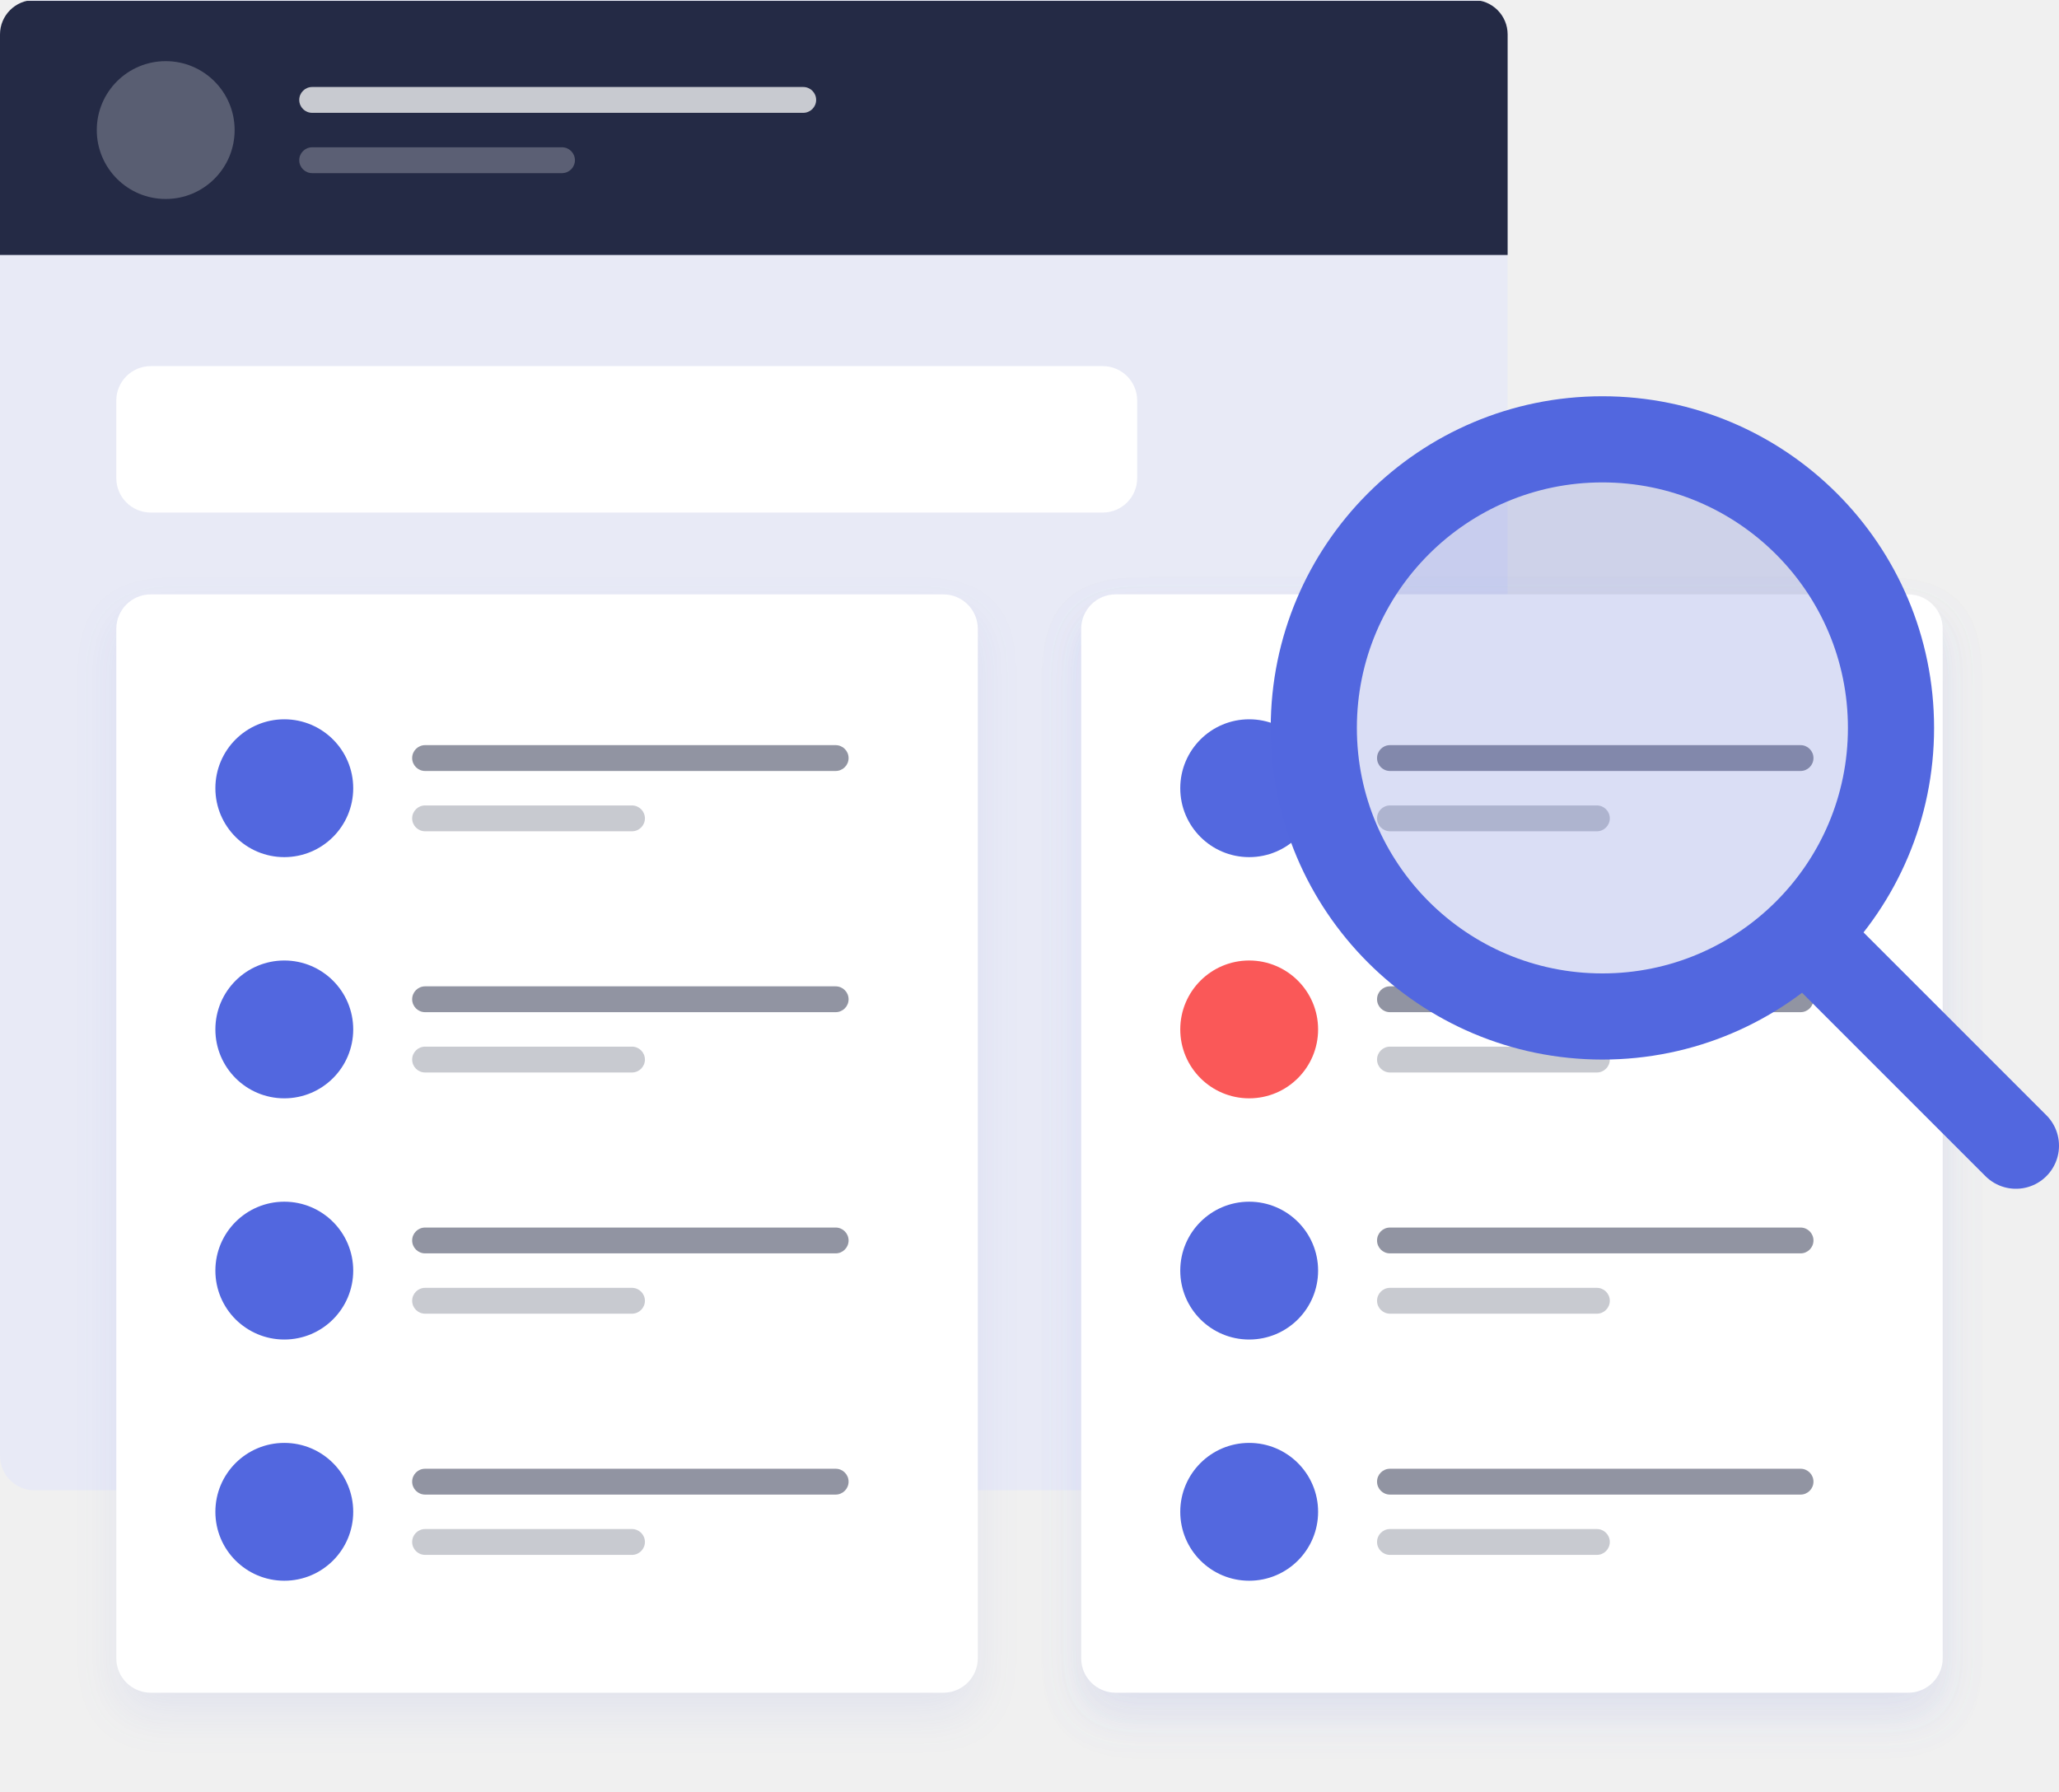
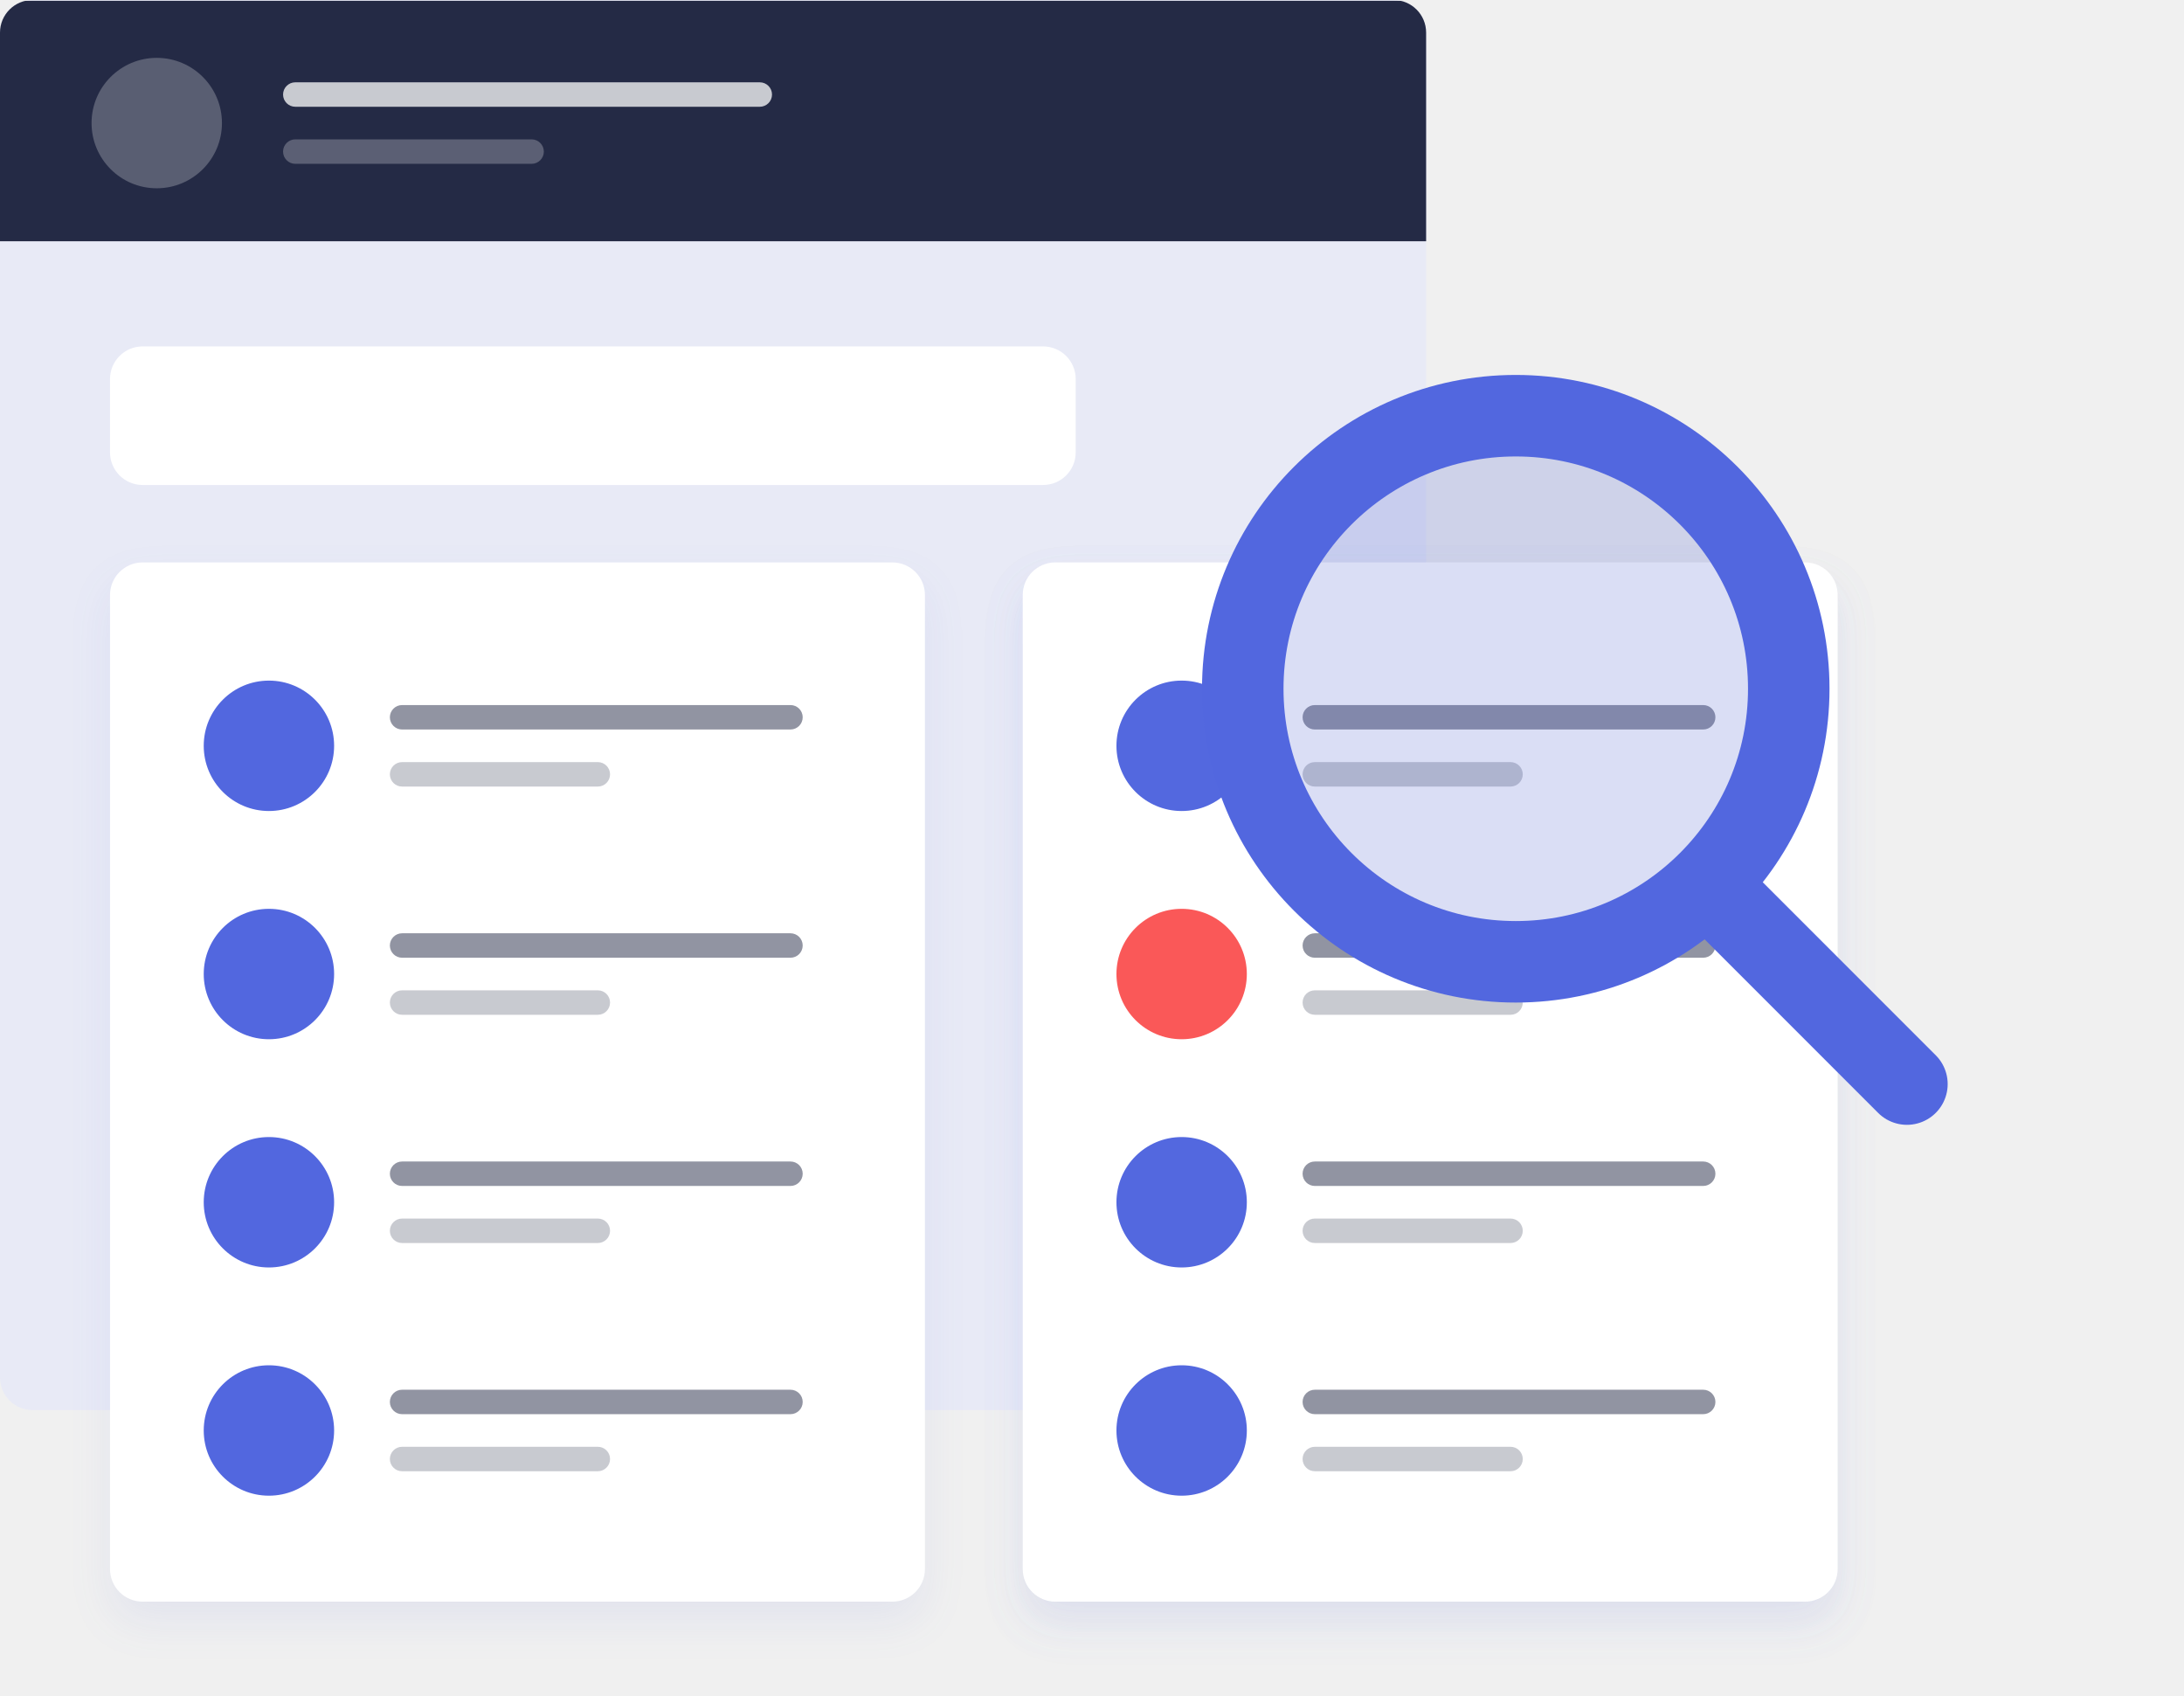
- <svg xmlns="http://www.w3.org/2000/svg" xmlns:xlink="http://www.w3.org/1999/xlink" width="478" height="416">
+ <svg xmlns="http://www.w3.org/2000/svg" xmlns:xlink="http://www.w3.org/1999/xlink" width="536" height="416">
  <defs>
    <rect id="a" width="350" height="346" rx="8" />
    <rect id="d" width="200" height="255" rx="8" />
    <filter id="c" width="117.5%" height="113.7%" x="-8.8%" y="-4.9%" filterUnits="objectBoundingBox">
      <feOffset dy="5" in="SourceAlpha" result="shadowOffsetOuter1" />
      <feGaussianBlur in="shadowOffsetOuter1" result="shadowBlurOuter1" stdDeviation="5" />
      <feColorMatrix in="shadowBlurOuter1" values="0 0 0 0 0.285 0 0 0 0 0.364 0 0 0 0 0.811 0 0 0 0.083 0" />
    </filter>
    <filter id="e" width="139.5%" height="131%" x="-19.8%" y="-13.5%" filterUnits="objectBoundingBox">
      <feOffset dy="5" in="SourceAlpha" result="shadowOffsetOuter1" />
      <feGaussianBlur in="shadowOffsetOuter1" result="shadowBlurOuter1" stdDeviation="5" />
      <feColorMatrix in="shadowBlurOuter1" result="shadowMatrixOuter1" values="0 0 0 0 0.285 0 0 0 0 0.364 0 0 0 0 0.811 0 0 0 0.083 0" />
      <feMerge>
        <feMergeNode in="shadowMatrixOuter1" />
        <feMergeNode in="SourceGraphic" />
      </feMerge>
    </filter>
    <rect id="g" width="200" height="255" rx="8" />
    <filter id="f" width="117.5%" height="113.7%" x="-8.8%" y="-4.9%" filterUnits="objectBoundingBox">
      <feOffset dy="5" in="SourceAlpha" result="shadowOffsetOuter1" />
      <feGaussianBlur in="shadowOffsetOuter1" result="shadowBlurOuter1" stdDeviation="5" />
      <feColorMatrix in="shadowBlurOuter1" values="0 0 0 0 0.285 0 0 0 0 0.364 0 0 0 0 0.811 0 0 0 0.083 0" />
    </filter>
  </defs>
  <g fill="none" fill-rule="evenodd">
    <mask id="b" fill="#fff">
      <use xlink:href="#a" />
    </mask>
    <use fill="#E8EAF6" fill-rule="nonzero" xlink:href="#a" />
    <g mask="url(#b)">
      <path fill="#242A45" d="M-3.53.197h547v59h-547z" />
      <g transform="translate(22.47 14.197)" fill="#FFF">
        <circle cx="16" cy="16" r="16" opacity=".245" />
        <g transform="translate(47 6)">
          <rect width="120" height="6" opacity=".75" rx="3" />
          <rect width="64" height="6" y="14" opacity=".25" rx="3" />
        </g>
      </g>
    </g>
    <g transform="translate(27 138)">
      <use fill="#000" filter="url(#c)" xlink:href="#d" />
      <use fill="#FFF" xlink:href="#d" />
      <g transform="translate(23 29)">
        <rect width="101.317" height="6" x="45.683" y="6" fill="#242A45" opacity=".5" rx="3" />
        <circle cx="16" cy="16" r="16" fill="#5267DF" />
        <rect width="54.036" height="6" x="45.683" y="20" fill="#242A45" opacity=".25" rx="3" />
        <g transform="translate(0 56)">
          <circle cx="16" cy="16" r="16" fill="#5267DF" />
          <rect width="101.317" height="6" x="45.683" y="6" fill="#242A45" opacity=".5" rx="3" />
          <rect width="54.036" height="6" x="45.683" y="20" fill="#242A45" opacity=".25" rx="3" />
        </g>
        <g transform="translate(0 112)">
          <circle cx="16" cy="16" r="16" fill="#5267DF" />
          <rect width="101.317" height="6" x="45.683" y="6" fill="#242A45" opacity=".5" rx="3" />
          <rect width="54.036" height="6" x="45.683" y="20" fill="#242A45" opacity=".25" rx="3" />
        </g>
        <g transform="translate(0 168)">
          <circle cx="16" cy="16" r="16" fill="#5267DF" />
          <rect width="101.317" height="6" x="45.683" y="6" fill="#242A45" opacity=".5" rx="3" />
          <rect width="54.036" height="6" x="45.683" y="20" fill="#242A45" opacity=".25" rx="3" />
        </g>
      </g>
    </g>
    <g filter="url(#e)" transform="translate(251 138)">
      <use fill="#000" filter="url(#f)" xlink:href="#g" />
      <use fill="#FFF" xlink:href="#g" />
      <g transform="translate(23 29)">
        <rect width="101.317" height="6" x="45.683" y="6" fill="#242A45" opacity=".5" rx="3" />
        <circle cx="16" cy="16" r="16" fill="#5267DF" />
        <rect width="54.036" height="6" x="45.683" y="20" fill="#242A45" opacity=".25" rx="3" />
        <g transform="translate(0 56)">
          <circle cx="16" cy="16" r="16" fill="#FA5959" />
          <rect width="101.317" height="6" x="45.683" y="6" fill="#242A45" opacity=".5" rx="3" />
          <rect width="54.036" height="6" x="45.683" y="20" fill="#242A45" opacity=".25" rx="3" />
        </g>
        <g transform="translate(0 112)">
          <circle cx="16" cy="16" r="16" fill="#5267DF" />
          <rect width="101.317" height="6" x="45.683" y="6" fill="#242A45" opacity=".5" rx="3" />
          <rect width="54.036" height="6" x="45.683" y="20" fill="#242A45" opacity=".25" rx="3" />
        </g>
        <g transform="translate(0 168)">
          <circle cx="16" cy="16" r="16" fill="#5267DF" />
          <rect width="101.317" height="6" x="45.683" y="6" fill="#242A45" opacity=".5" rx="3" />
          <rect width="54.036" height="6" x="45.683" y="20" fill="#242A45" opacity=".25" rx="3" />
        </g>
      </g>
    </g>
    <rect width="237" height="34" x="27" y="85" fill="#FFF" rx="8" />
    <g stroke="#5267DF" stroke-width="20" transform="translate(305 102)">
      <circle cx="67" cy="67" r="67" fill="#495DCF" fill-opacity=".2" />
      <path stroke-linecap="round" stroke-linejoin="round" d="M114 115l49 49" />
    </g>
  </g>
</svg>
